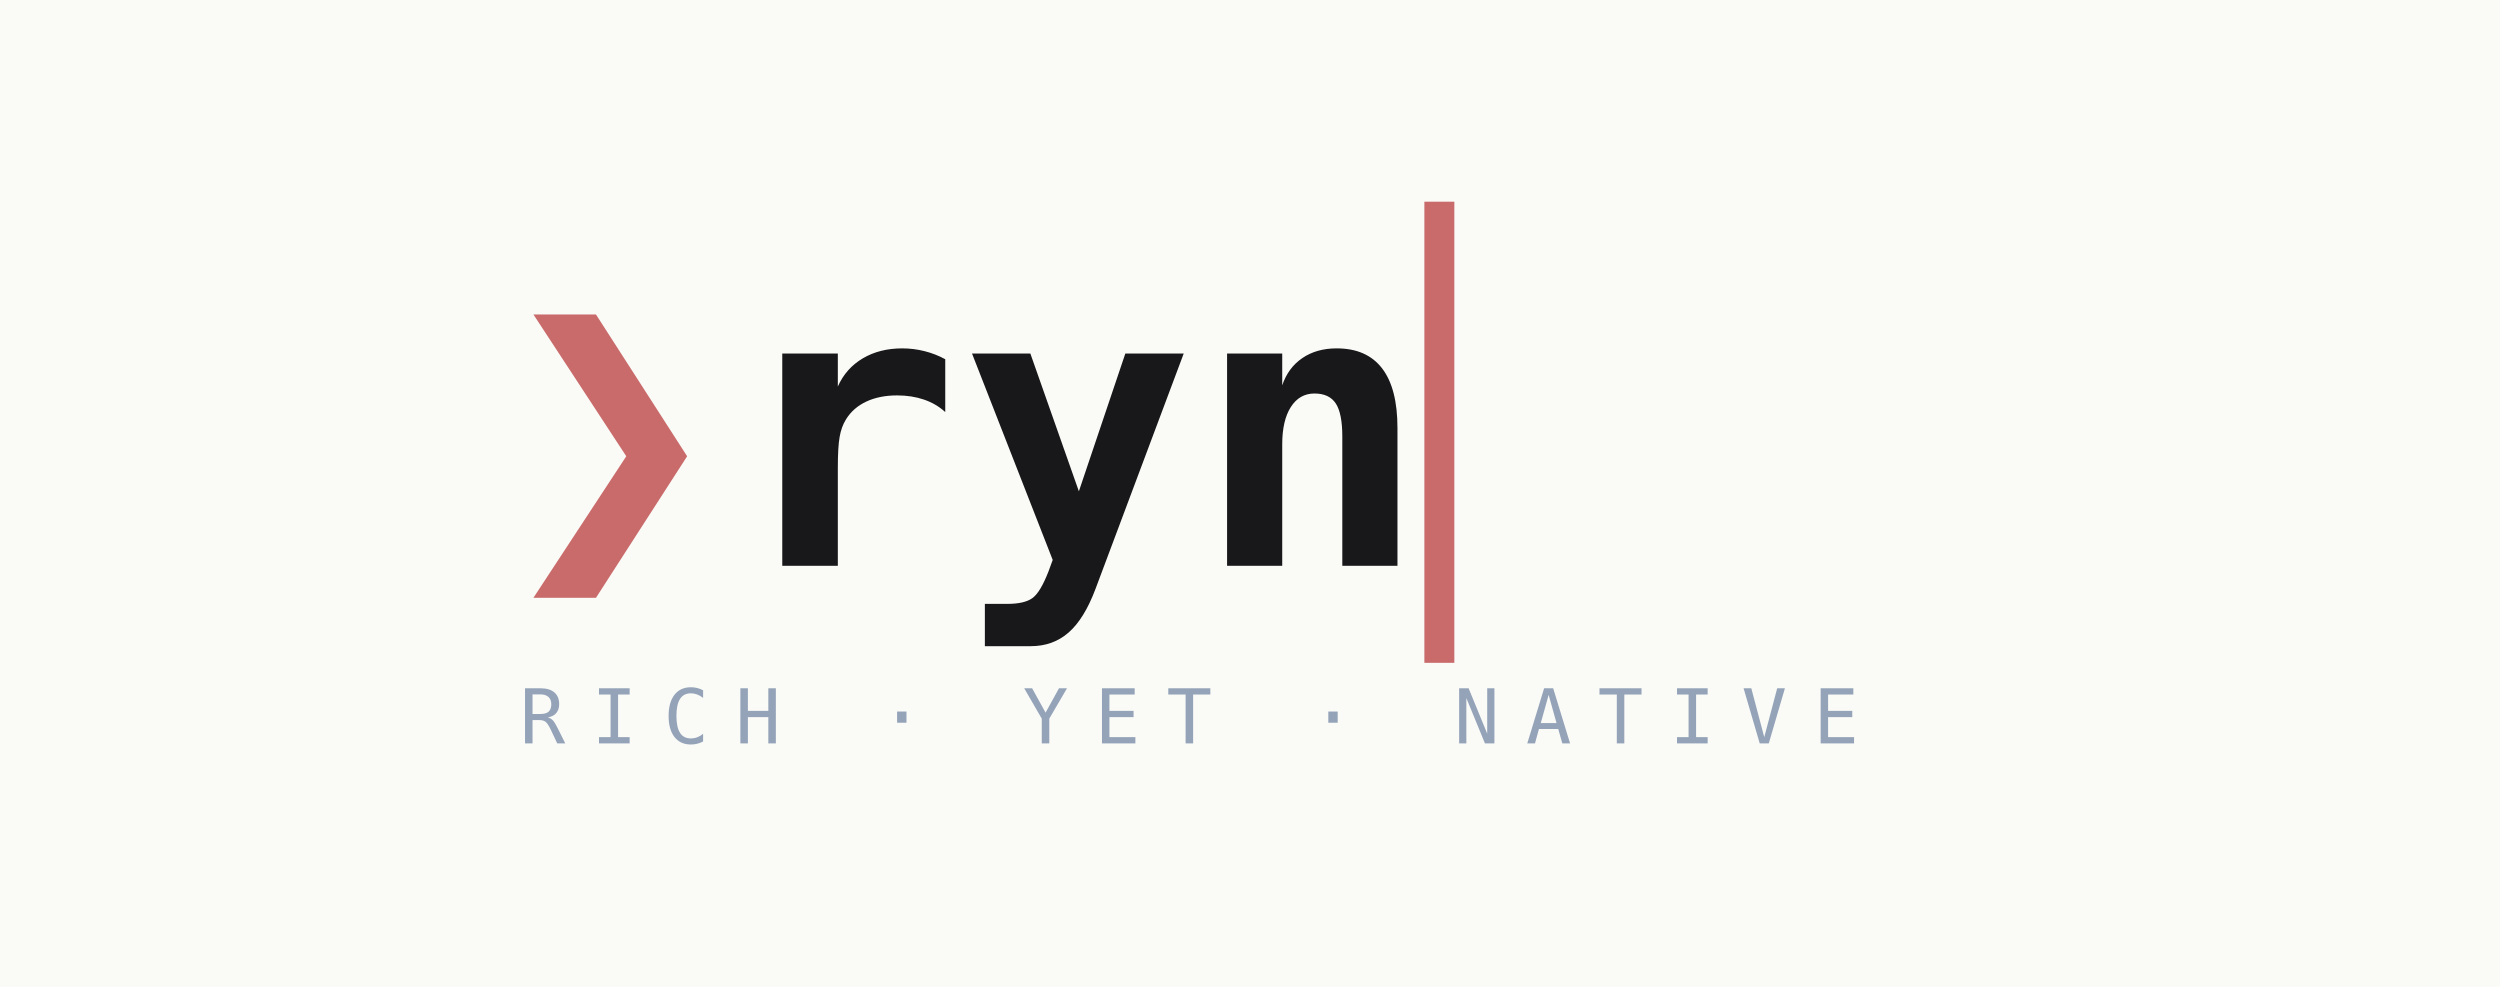
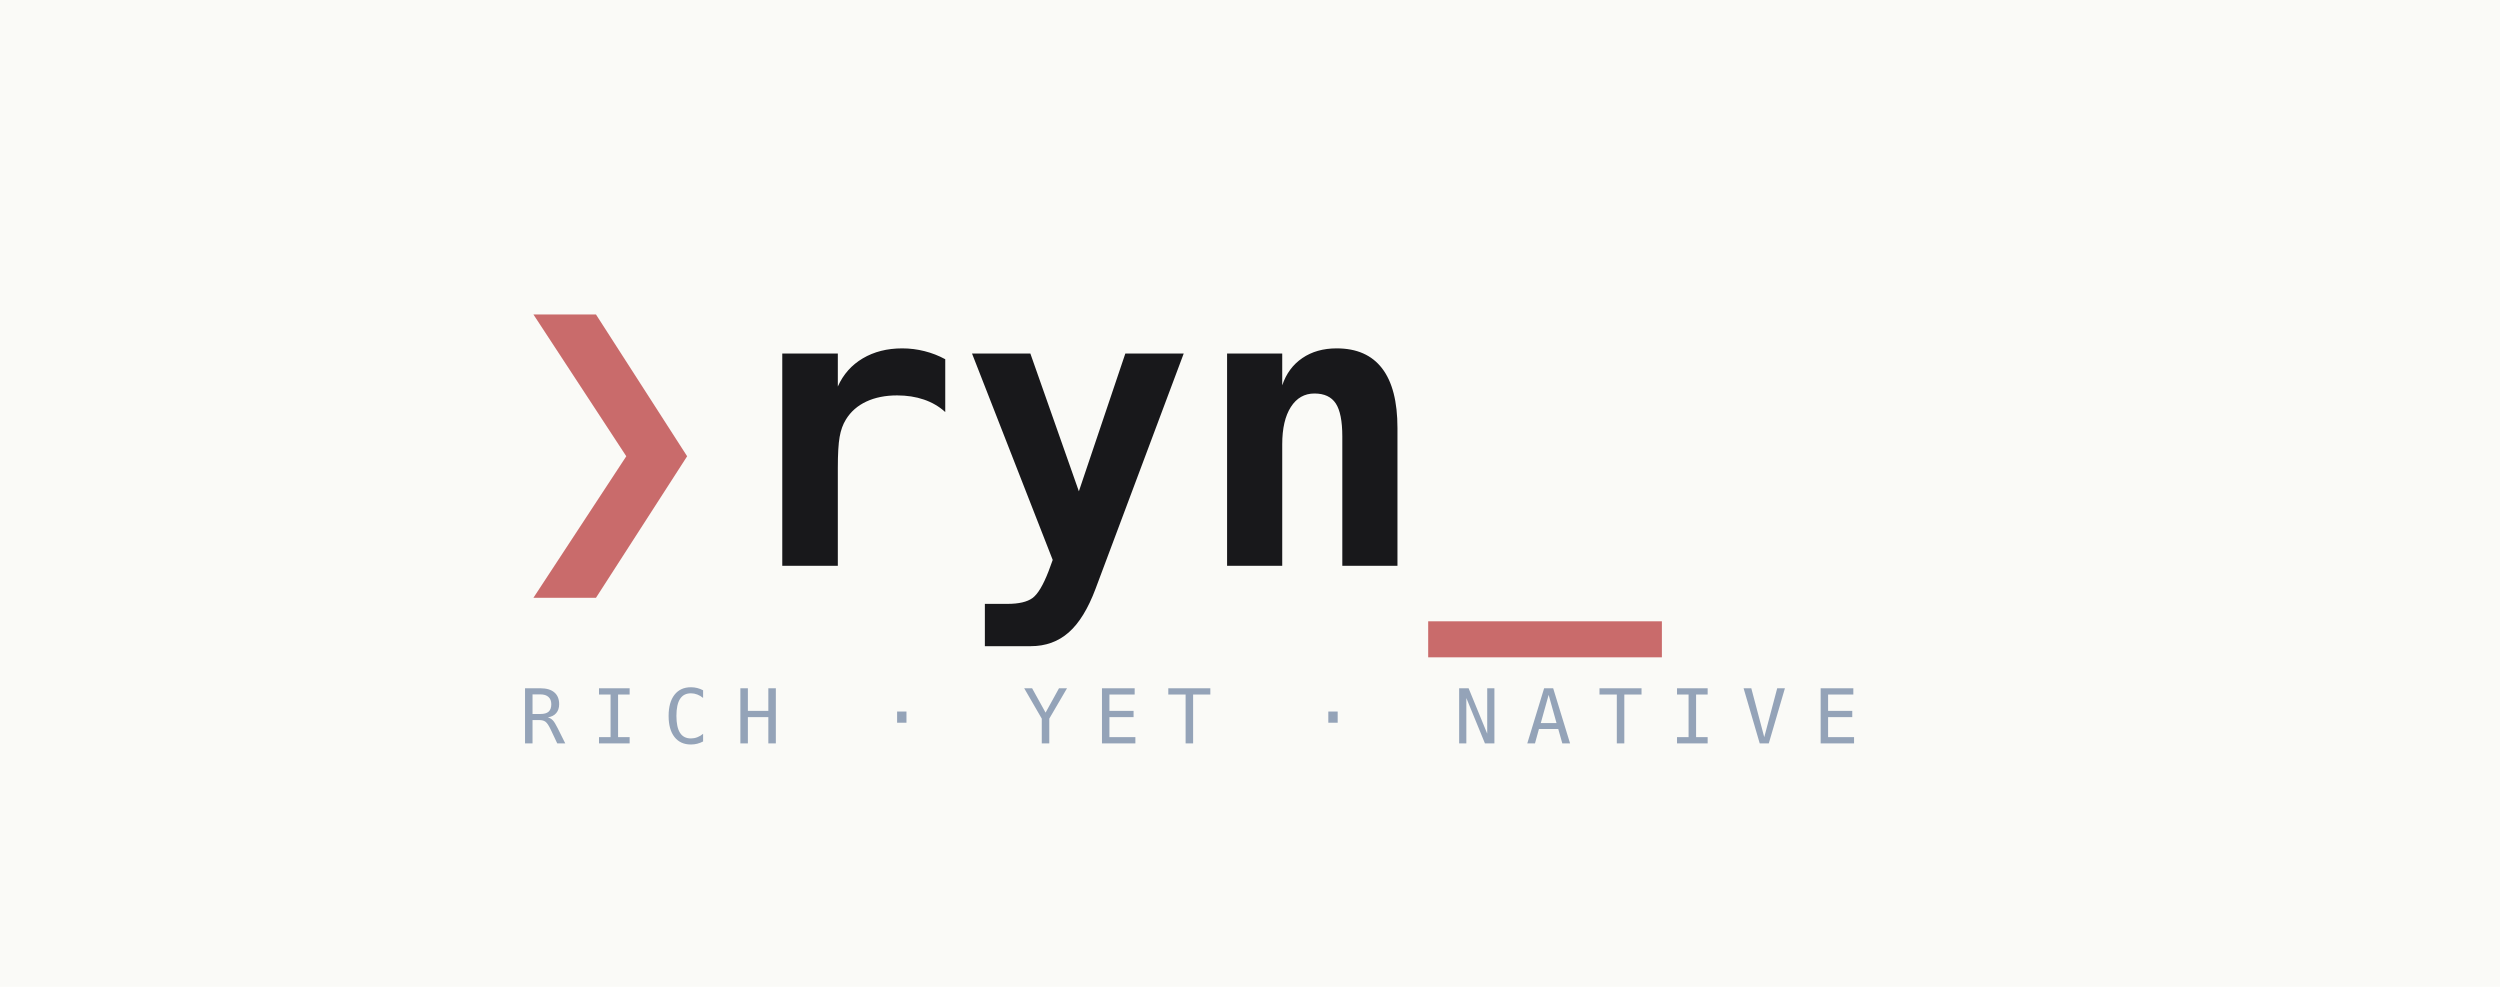
<svg xmlns="http://www.w3.org/2000/svg" width="760" height="300" viewBox="0 0 760 300">
  <rect width="760" height="300" fill="#FAFAF7" />
  <text x="150" y="172" font-family="'JetBrainsMono NF','JetBrains Mono',monospace" font-weight="700" font-size="118" fill="#18181B">
-     <tspan fill="#C96B6B">❯ </tspan>ryn<tspan fill="#C96B6B">▏</tspan>
+     <tspan fill="#C96B6B">❯ </tspan>ryn<tspan fill="#C96B6B">_</tspan>
  </text>
  <text x="158" y="226" font-family="'JetBrainsMono NF','JetBrains Mono',monospace" font-weight="500" font-size="23" letter-spacing="8" fill="#94A3B8">RICH · YET · NATIVE</text>
</svg>
